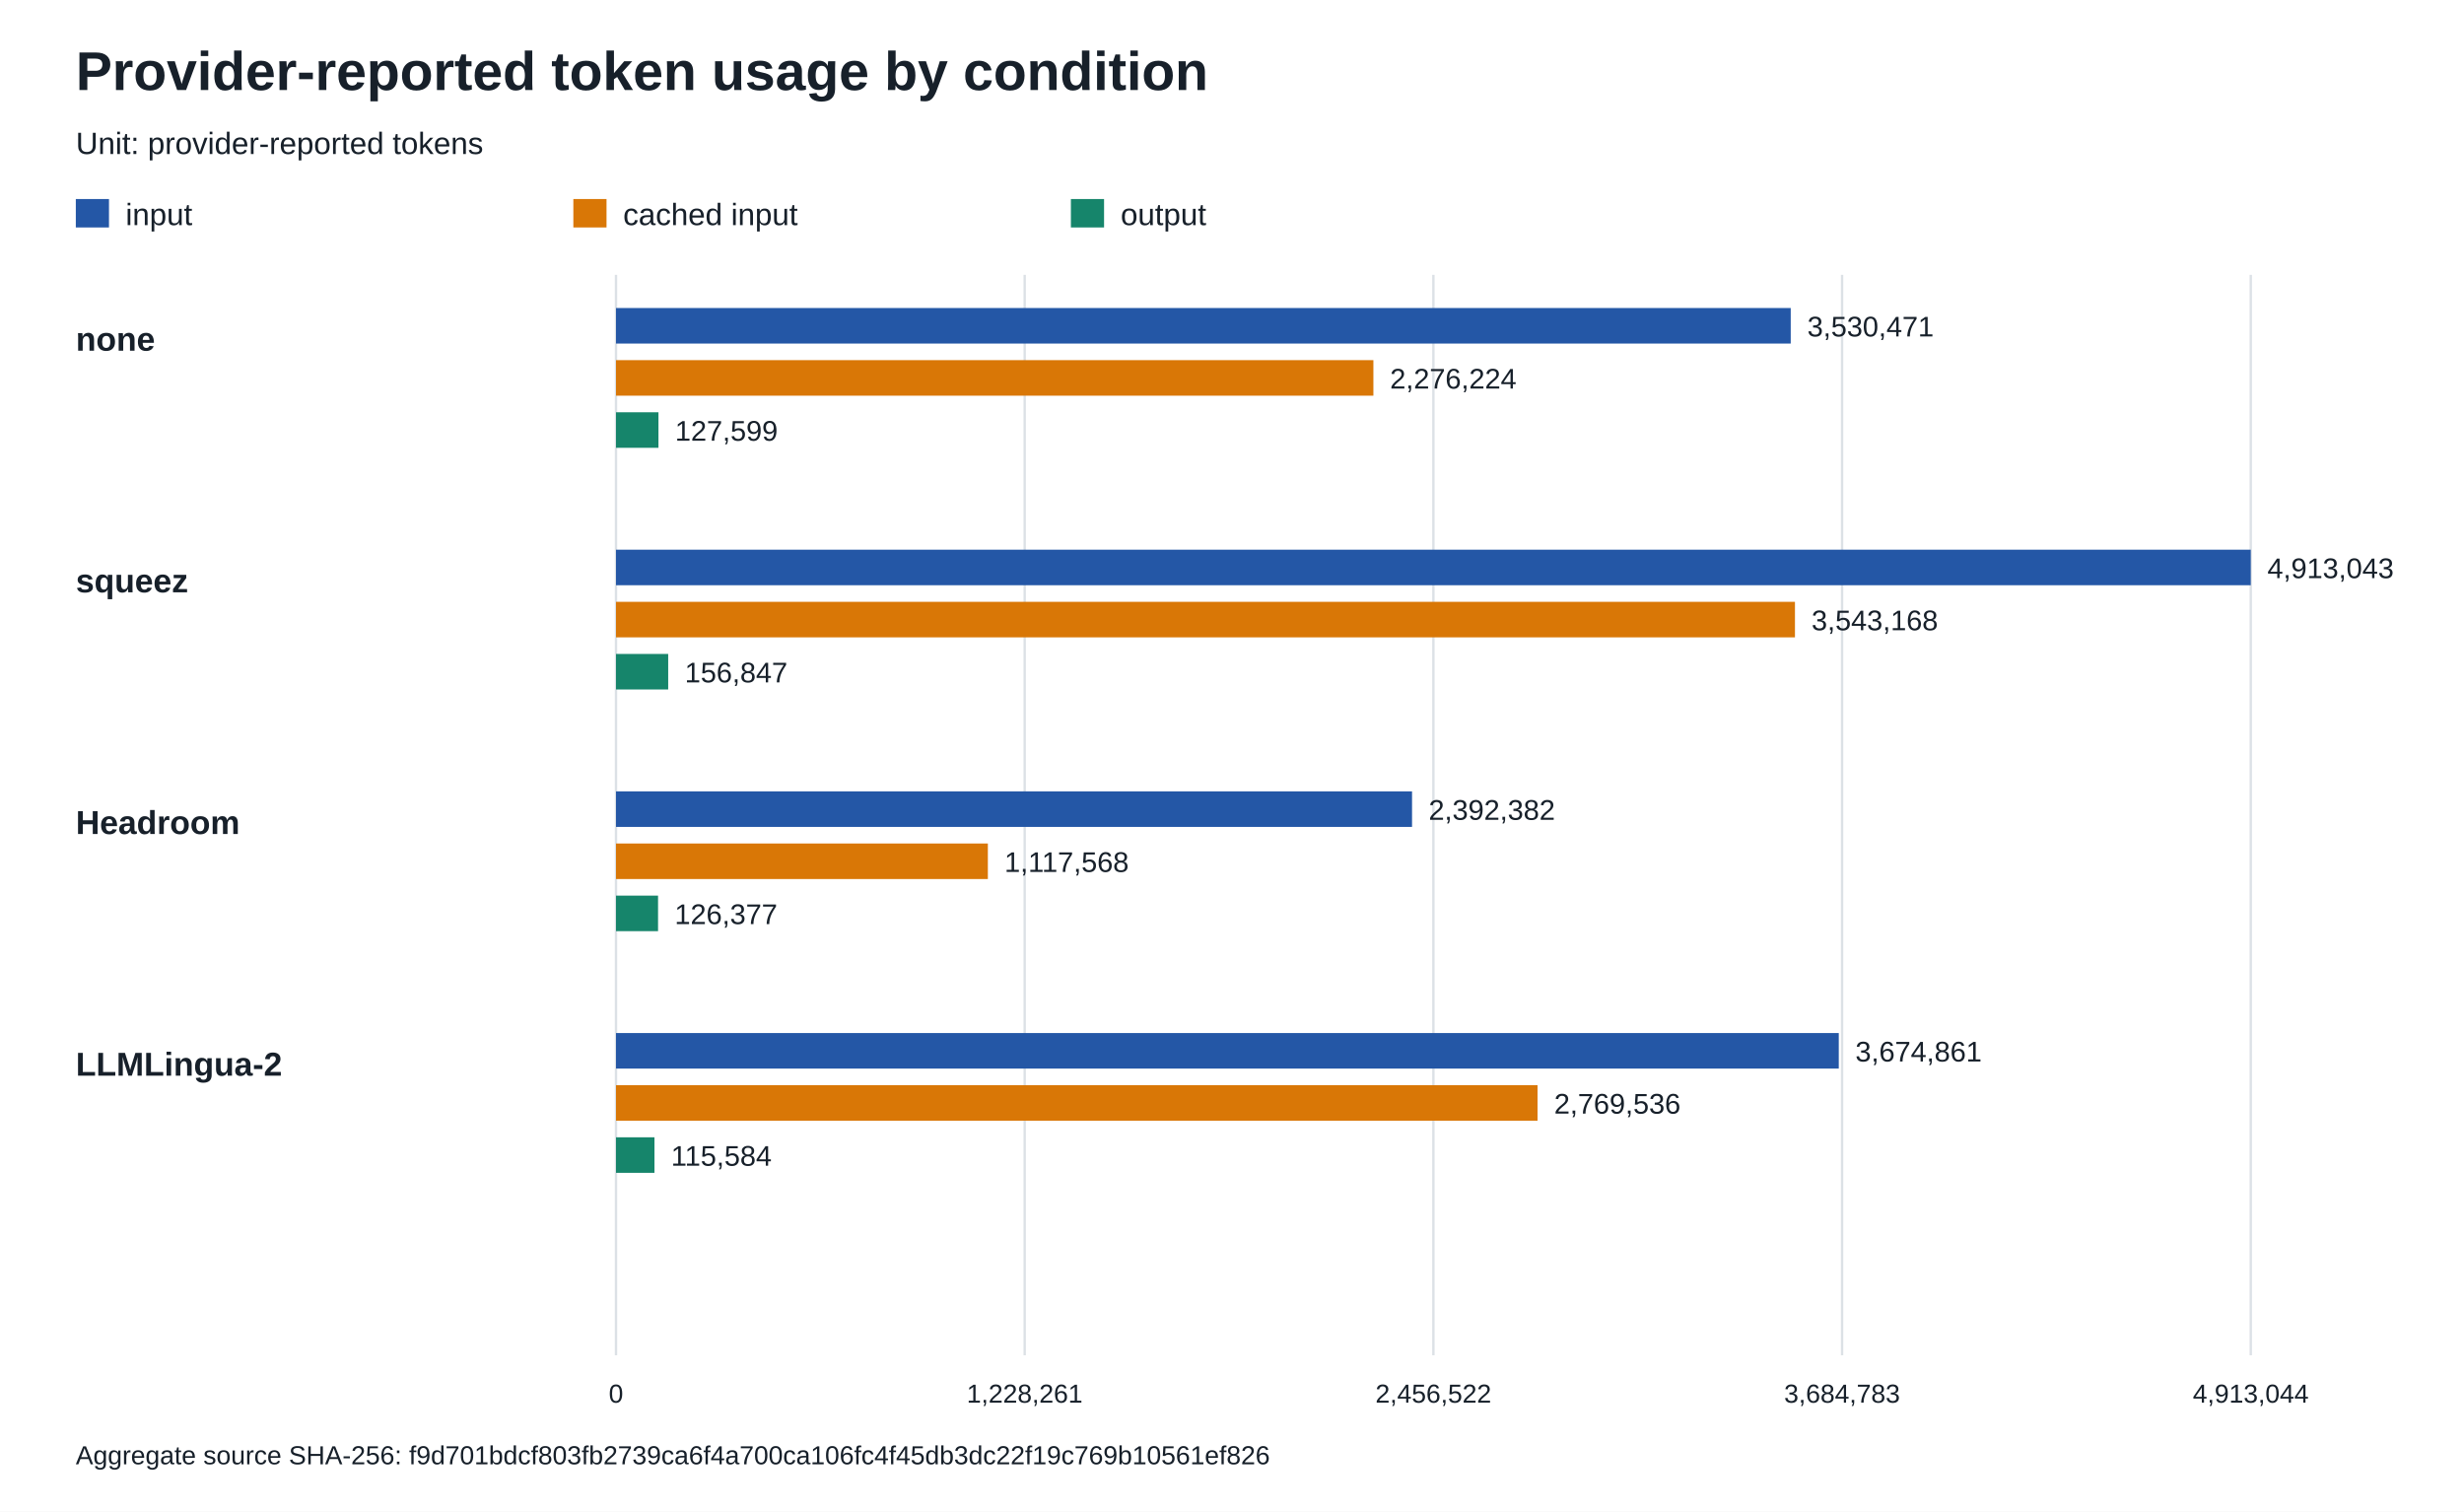
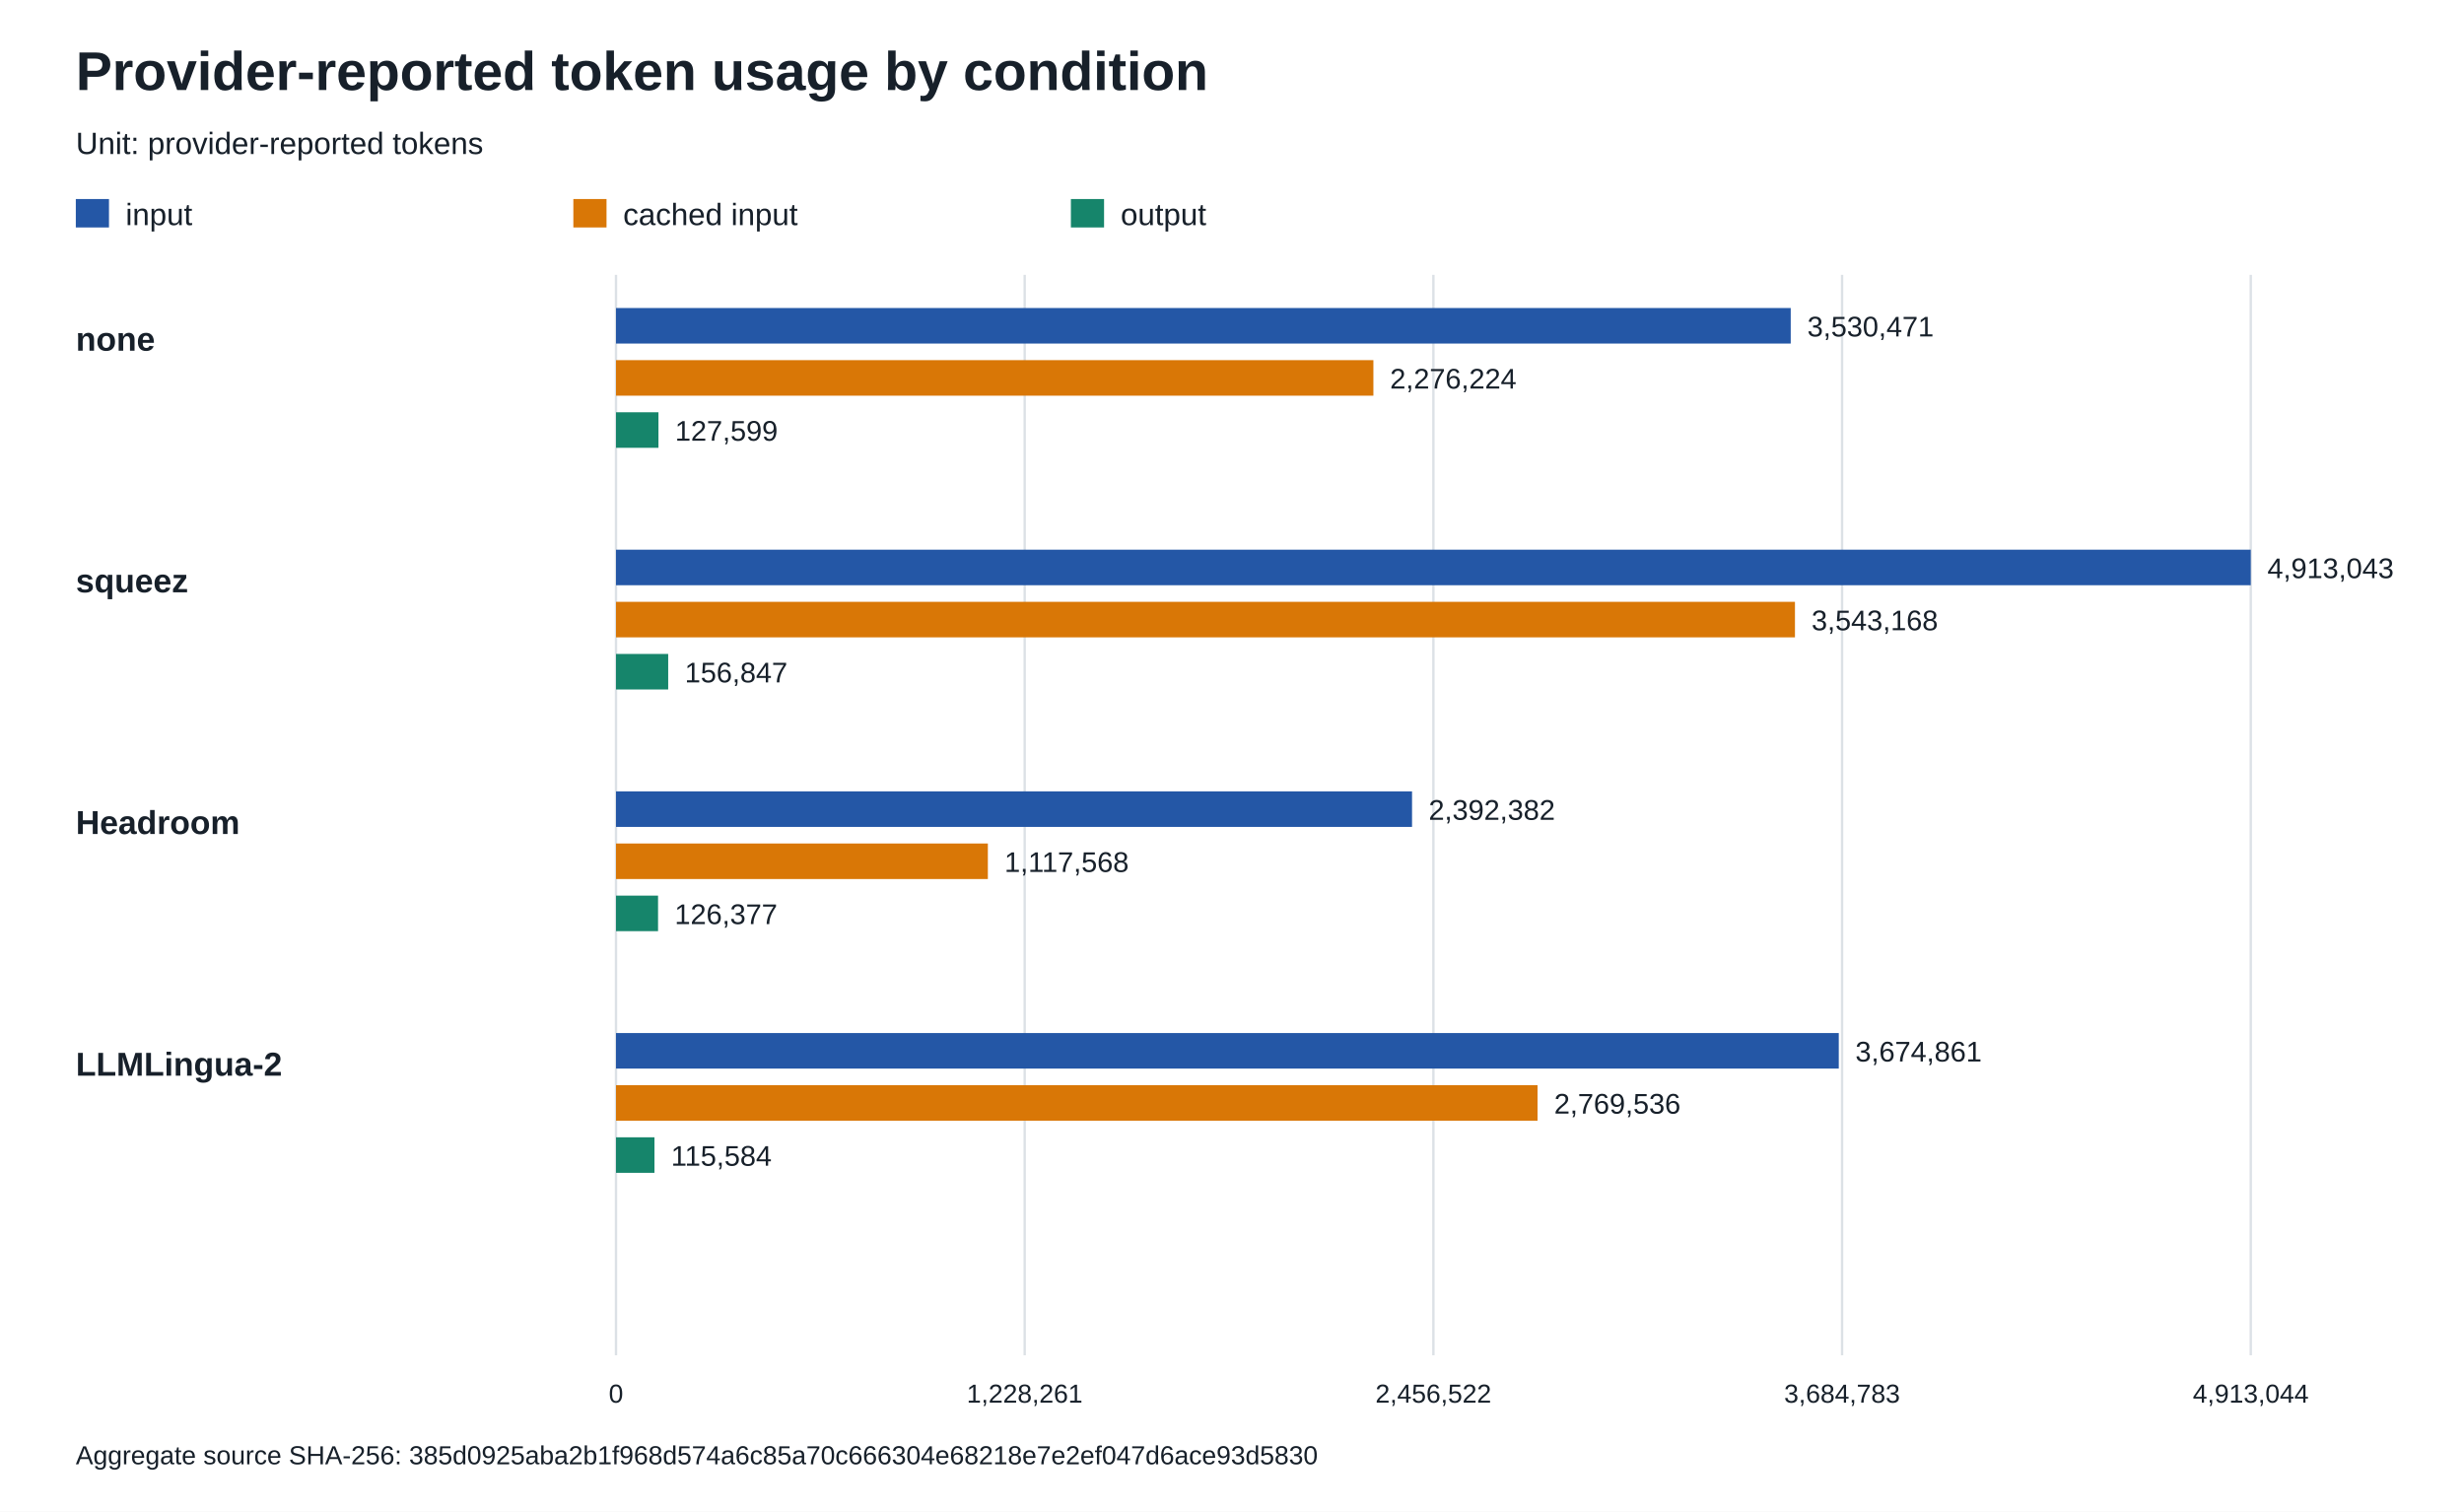
<svg xmlns="http://www.w3.org/2000/svg" width="1040" height="638" viewBox="0 0 1040 638" role="img" aria-labelledby="title desc">
  <rect width="100%" height="100%" fill="#ffffff" />
  <g font-family="Arial, sans-serif" font-variant-numeric="tabular-nums" fill="#17202a">
    <text x="32" y="38" font-size="23" font-weight="600">Provider-reported token usage by condition</text>
    <text x="32" y="65" font-size="13">Unit: provider-reported tokens</text>
    <rect x="32" y="84" width="14" height="12" fill="#2457a6" />
    <text x="53" y="95" font-size="13">input</text>
    <rect x="242" y="84" width="14" height="12" fill="#d97706" />
    <text x="263" y="95" font-size="13">cached input</text>
    <rect x="452" y="84" width="14" height="12" fill="#16856b" />
    <text x="473" y="95" font-size="13">output</text>
    <path d="M260.00,116 V572" stroke="#dce1e6" />
    <text x="260.00" y="592" text-anchor="middle" font-size="11">0</text>
    <path d="M432.50,116 V572" stroke="#dce1e6" />
    <text x="432.50" y="592" text-anchor="middle" font-size="11">1,228,261</text>
    <path d="M605.00,116 V572" stroke="#dce1e6" />
    <text x="605.00" y="592" text-anchor="middle" font-size="11">2,456,522</text>
    <path d="M777.50,116 V572" stroke="#dce1e6" />
    <text x="777.50" y="592" text-anchor="middle" font-size="11">3,684,783</text>
    <path d="M950.00,116 V572" stroke="#dce1e6" />
    <text x="950.00" y="592" text-anchor="middle" font-size="11">4,913,044</text>
    <text x="32" y="148" font-size="14" font-weight="600">none</text>
    <rect x="260" y="130" width="495.828" height="15" fill="#2457a6" />
    <text x="762.828" y="142" font-size="12">3,530,471</text>
    <rect x="260" y="152" width="319.679" height="15" fill="#d97706" />
    <text x="586.679" y="164" font-size="12">2,276,224</text>
    <rect x="260" y="174" width="17.920" height="15" fill="#16856b" />
    <text x="284.920" y="186" font-size="12">127,599</text>
    <text x="32" y="250" font-size="14" font-weight="600">squeez</text>
    <rect x="260" y="232" width="690.000" height="15" fill="#2457a6" />
    <text x="957.000" y="244" font-size="12">4,913,043</text>
    <rect x="260" y="254" width="497.611" height="15" fill="#d97706" />
    <text x="764.611" y="266" font-size="12">3,543,168</text>
    <rect x="260" y="276" width="22.028" height="15" fill="#16856b" />
    <text x="289.028" y="288" font-size="12">156,847</text>
    <text x="32" y="352" font-size="14" font-weight="600">Headroom</text>
    <rect x="260" y="334" width="335.992" height="15" fill="#2457a6" />
    <text x="602.992" y="346" font-size="12">2,392,382</text>
    <rect x="260" y="356" width="156.954" height="15" fill="#d97706" />
    <text x="423.954" y="368" font-size="12">1,117,568</text>
    <rect x="260" y="378" width="17.749" height="15" fill="#16856b" />
    <text x="284.749" y="390" font-size="12">126,377</text>
    <text x="32" y="454" font-size="14" font-weight="600">LLMLingua-2</text>
    <rect x="260" y="436" width="516.107" height="15" fill="#2457a6" />
    <text x="783.107" y="448" font-size="12">3,674,861</text>
    <rect x="260" y="458" width="388.960" height="15" fill="#d97706" />
    <text x="655.960" y="470" font-size="12">2,769,536</text>
    <rect x="260" y="480" width="16.233" height="15" fill="#16856b" />
    <text x="283.233" y="492" font-size="12">115,584</text>
-     <text x="32" y="618" font-size="11">Aggregate source SHA-256: f9d701bdcf803fb2739ca6f4a700ca106fc4f45db3dc22f19c769b10561ef826</text>
+     <text x="32" y="618" font-size="11">Aggregate source SHA-256: 385d0925aba2b1f968d574a6c85a70c666304e68218e7e2ef047d6ace93d5830</text>
  </g>
</svg>
